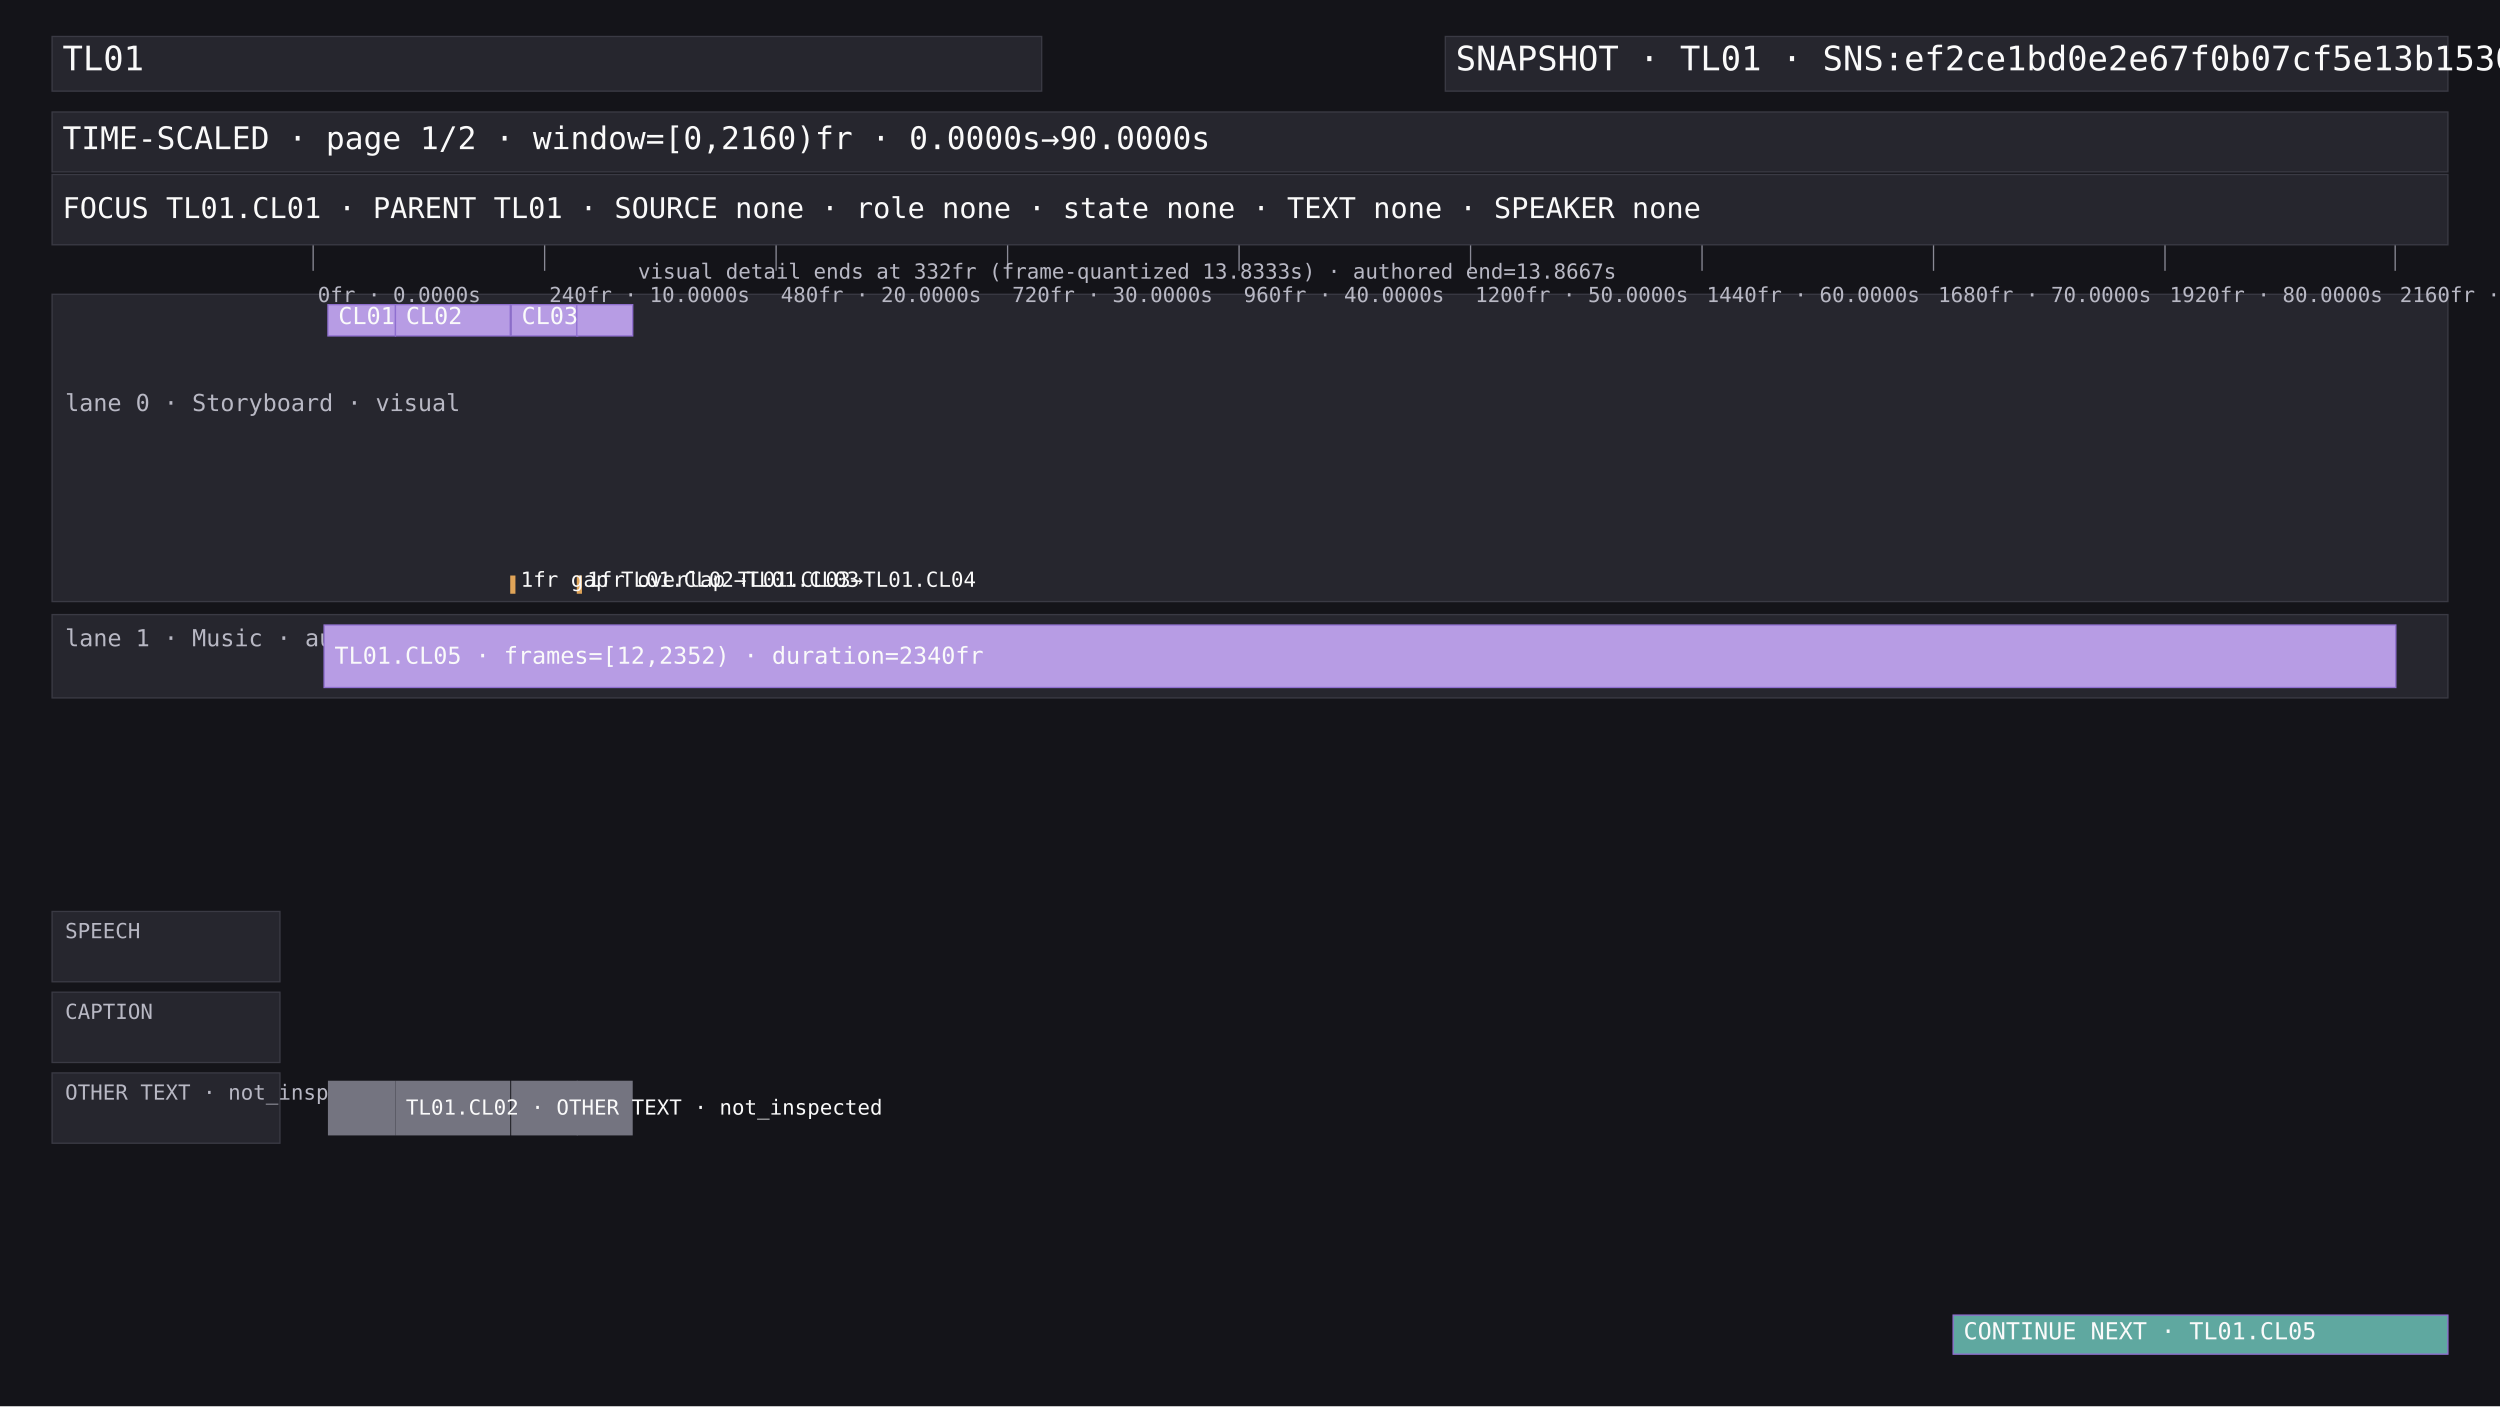
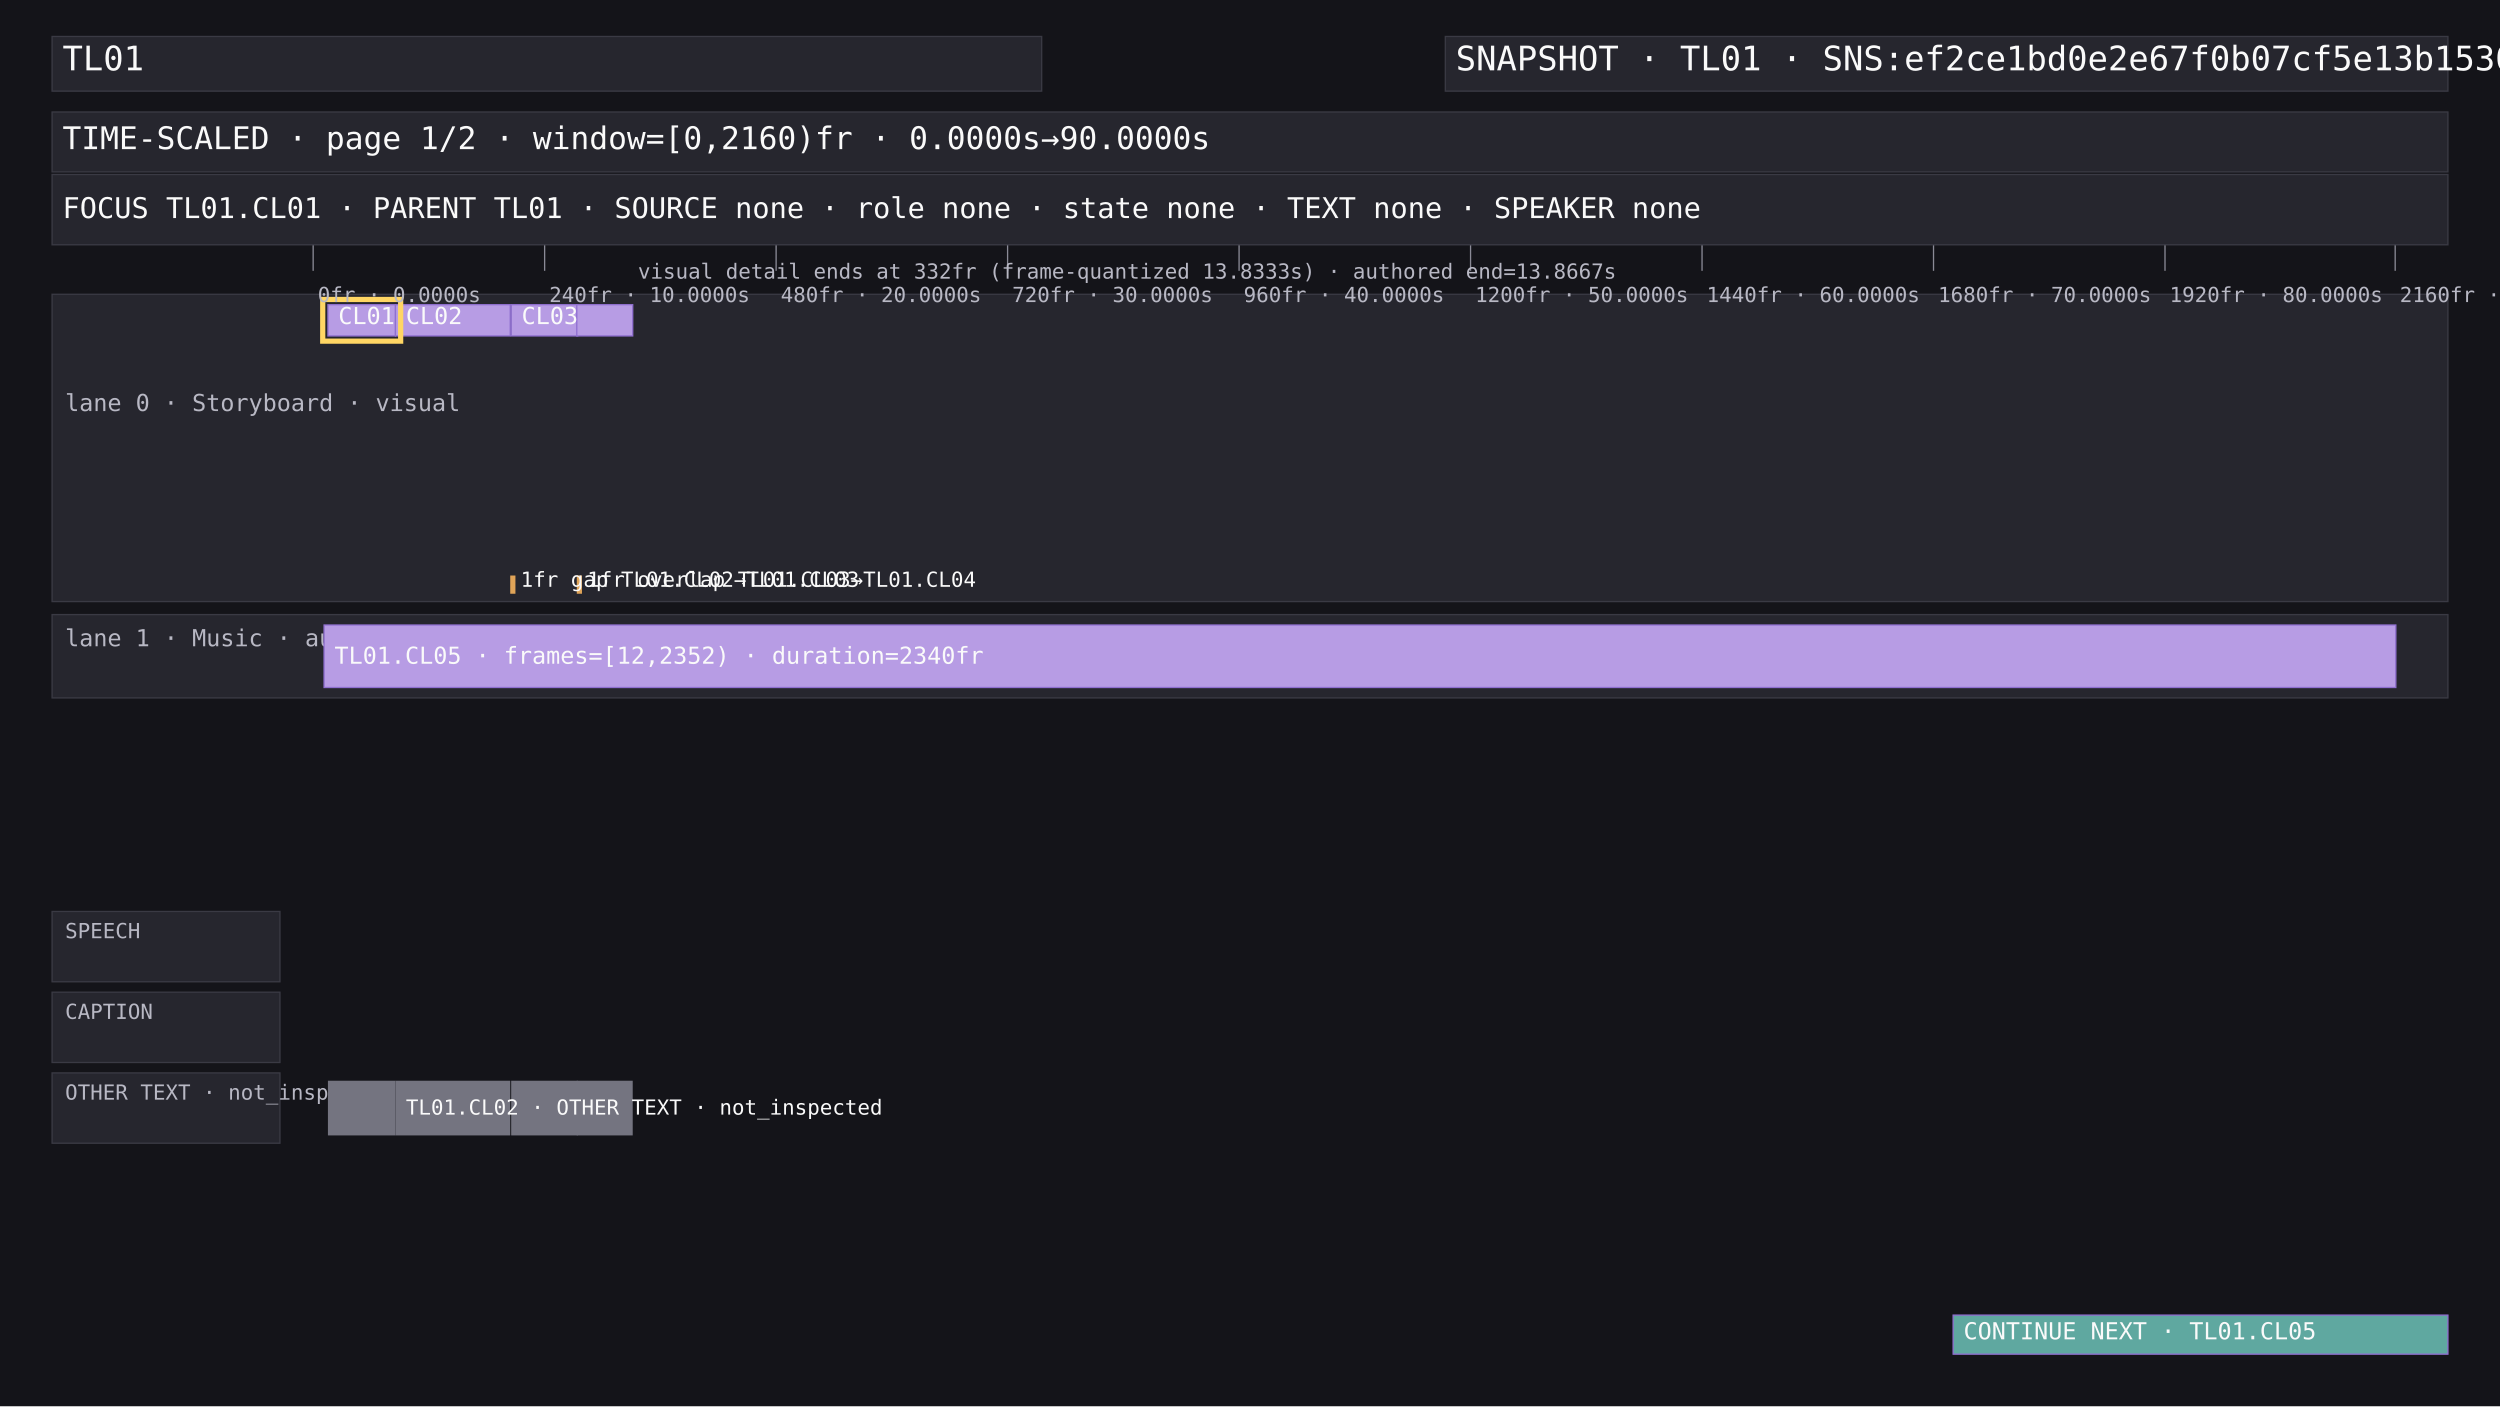
<svg xmlns="http://www.w3.org/2000/svg" width="1920" height="1080" viewBox="0 0 1920 1080">
  <rect x="0" y="0" width="1920" height="1080" fill="#141419" />
  <rect x="40" y="226" width="1840" height="236" fill="#26262E" stroke="#3A3A44" stroke-width="1" />
  <text x="50" y="315.68" font-family="ui-monospace, monospace" font-size="18" fill="#B8B8C4">lane 0 · Storyboard · visual</text>
  <rect x="40" y="472" width="1840" height="64" fill="#26262E" stroke="#3A3A44" stroke-width="1" />
  <text x="50" y="496.32" font-family="ui-monospace, monospace" font-size="18" fill="#B8B8C4">lane 1 · Music · audio</text>
  <rect x="40" y="700" width="175" height="54" fill="#26262E" stroke="#3A3A44" stroke-width="1" />
  <text x="50" y="720.52" font-family="ui-monospace, monospace" font-size="16" fill="#B8B8C4">SPEECH</text>
  <rect x="40" y="762" width="175" height="54" fill="#26262E" stroke="#3A3A44" stroke-width="1" />
  <text x="50" y="782.52" font-family="ui-monospace, monospace" font-size="16" fill="#B8B8C4">CAPTION</text>
  <rect x="40" y="824" width="175" height="54" fill="#26262E" stroke="#3A3A44" stroke-width="1" />
  <text x="50" y="844.52" font-family="ui-monospace, monospace" font-size="16" fill="#B8B8C4">OTHER TEXT · not_inspected</text>
  <rect x="251.852" y="234" width="51.852" height="24" fill="#B79CE4" stroke="#8F6FD0" stroke-width="1" />
  <rect x="303.704" y="234" width="88.148" height="24" fill="#B79CE4" stroke="#8F6FD0" stroke-width="1" />
  <rect x="392.593" y="234" width="51.111" height="24" fill="#B79CE4" stroke="#8F6FD0" stroke-width="1" />
  <rect x="442.963" y="234" width="42.963" height="24" fill="#B79CE4" stroke="#8F6FD0" stroke-width="1" />
  <rect x="251.852" y="830" width="51.852" height="42" fill="#747480" />
  <rect x="303.704" y="830" width="88.148" height="42" fill="#747480" />
  <rect x="392.593" y="830" width="51.111" height="42" fill="#747480" />
  <rect x="442.963" y="830" width="42.963" height="42" fill="#747480" />
  <rect x="248.889" y="480" width="1591.111" height="48" fill="#B79CE4" stroke="#8F6FD0" stroke-width="1" />
  <rect x="391.852" y="442" width="4" height="14" fill="#E0A458" />
  <rect x="442.963" y="442" width="4" height="14" fill="#E0A458" />
+   <rect x="247.852" y="230" width="59.852" height="32" fill="transparent" stroke="#FFD664" stroke-width="4" />
  <rect x="240" y="150" width="1" height="58" fill="#8A8A96" />
  <rect x="417.778" y="150" width="1" height="58" fill="#8A8A96" />
  <rect x="595.556" y="150" width="1" height="58" fill="#8A8A96" />
  <rect x="773.333" y="150" width="1" height="58" fill="#8A8A96" />
  <rect x="951.111" y="150" width="1" height="58" fill="#8A8A96" />
  <rect x="1128.889" y="150" width="1" height="58" fill="#8A8A96" />
  <rect x="1306.667" y="150" width="1" height="58" fill="#8A8A96" />
  <rect x="1484.444" y="150" width="1" height="58" fill="#8A8A96" />
  <rect x="1662.222" y="150" width="1" height="58" fill="#8A8A96" />
  <rect x="1839" y="150" width="1" height="58" fill="#8A8A96" />
  <text x="244" y="232" font-family="ui-monospace, monospace" font-size="16" fill="#B8B8C4">0fr · 0.0000s</text>
  <text x="421.778" y="232" font-family="ui-monospace, monospace" font-size="16" fill="#B8B8C4">240fr · 10.0000s</text>
  <text x="599.556" y="232" font-family="ui-monospace, monospace" font-size="16" fill="#B8B8C4">480fr · 20.0000s</text>
  <text x="777.333" y="232" font-family="ui-monospace, monospace" font-size="16" fill="#B8B8C4">720fr · 30.0000s</text>
  <text x="955.111" y="232" font-family="ui-monospace, monospace" font-size="16" fill="#B8B8C4">960fr · 40.0000s</text>
  <text x="1132.889" y="232" font-family="ui-monospace, monospace" font-size="16" fill="#B8B8C4">1200fr · 50.0000s</text>
  <text x="1310.667" y="232" font-family="ui-monospace, monospace" font-size="16" fill="#B8B8C4">1440fr · 60.0000s</text>
  <text x="1488.444" y="232" font-family="ui-monospace, monospace" font-size="16" fill="#B8B8C4">1680fr · 70.0000s</text>
  <text x="1666.222" y="232" font-family="ui-monospace, monospace" font-size="16" fill="#B8B8C4">1920fr · 80.0000s</text>
  <text x="1843" y="232" font-family="ui-monospace, monospace" font-size="16" fill="#B8B8C4">2160fr · 90.0000s</text>
  <text x="489.926" y="214" font-family="ui-monospace, monospace" font-size="16" fill="#B8B8C4">visual detail ends at 332fr (frame-quantized 13.8333s) · authored end=13.8667s</text>
  <rect x="40" y="28" width="760" height="42" fill="#26262E" stroke="#3A3A44" stroke-width="1" />
  <text x="48" y="54.04" font-family="ui-monospace, monospace" font-size="26" fill="#FAFAFA">TL01</text>
  <rect x="1110" y="28" width="770" height="42" fill="#26262E" stroke="#3A3A44" stroke-width="1" />
  <text x="1118" y="54.04" font-family="ui-monospace, monospace" font-size="26" fill="#FAFAFA">SNAPSHOT · TL01 · SNS:ef2ce1bd0e2e67f0b07cf5e13b1530aca362b6d9c03b9d83c9abd4f548c6b377</text>
  <rect x="40" y="86" width="1840" height="46" fill="#26262E" stroke="#3A3A44" stroke-width="1" />
  <text x="48" y="114.52" font-family="ui-monospace, monospace" font-size="24" fill="#FAFAFA">TIME-SCALED · page 1/2 · window=[0,2160)fr · 0.0000s→90.0000s</text>
  <rect x="40" y="134" width="1840" height="54" fill="#26262E" stroke="#3A3A44" stroke-width="1" />
  <text x="48" y="167.48" font-family="ui-monospace, monospace" font-size="22" fill="#FAFAFA">FOCUS TL01.CL01 · PARENT TL01 · SOURCE none · role none · state none · TEXT none · SPEAKER none</text>
  <text x="259.852" y="248.88" font-family="ui-monospace, monospace" font-size="18" fill="#FAFAFA">CL01</text>
  <text x="311.704" y="248.88" font-family="ui-monospace, monospace" font-size="18" fill="#FAFAFA">CL02</text>
  <text x="400.593" y="248.88" font-family="ui-monospace, monospace" font-size="18" fill="#FAFAFA">CL03</text>
  <text x="256.889" y="509.76" font-family="ui-monospace, monospace" font-size="18" fill="#FAFAFA">TL01.CL05 · frames=[12,2352) · duration=2340fr</text>
  <text x="399.852" y="450.68" font-family="ui-monospace, monospace" font-size="16" fill="#FAFAFA">1fr gap TL01.CL02→TL01.CL03</text>
  <text x="450.963" y="450.68" font-family="ui-monospace, monospace" font-size="16" fill="#FAFAFA">1fr overlap TL01.CL03→TL01.CL04</text>
  <text x="311.704" y="856.04" font-family="ui-monospace, monospace" font-size="16" fill="#FAFAFA">TL01.CL02 · OTHER TEXT · not_inspected</text>
  <rect x="1500" y="1010" width="380" height="30" fill="#5FA8A0" stroke="#8F6FD0" stroke-width="1" />
  <text x="1508" y="1028.6" font-family="ui-monospace, monospace" font-size="18" fill="#FAFAFA">CONTINUE NEXT · TL01.CL05</text>
</svg>
